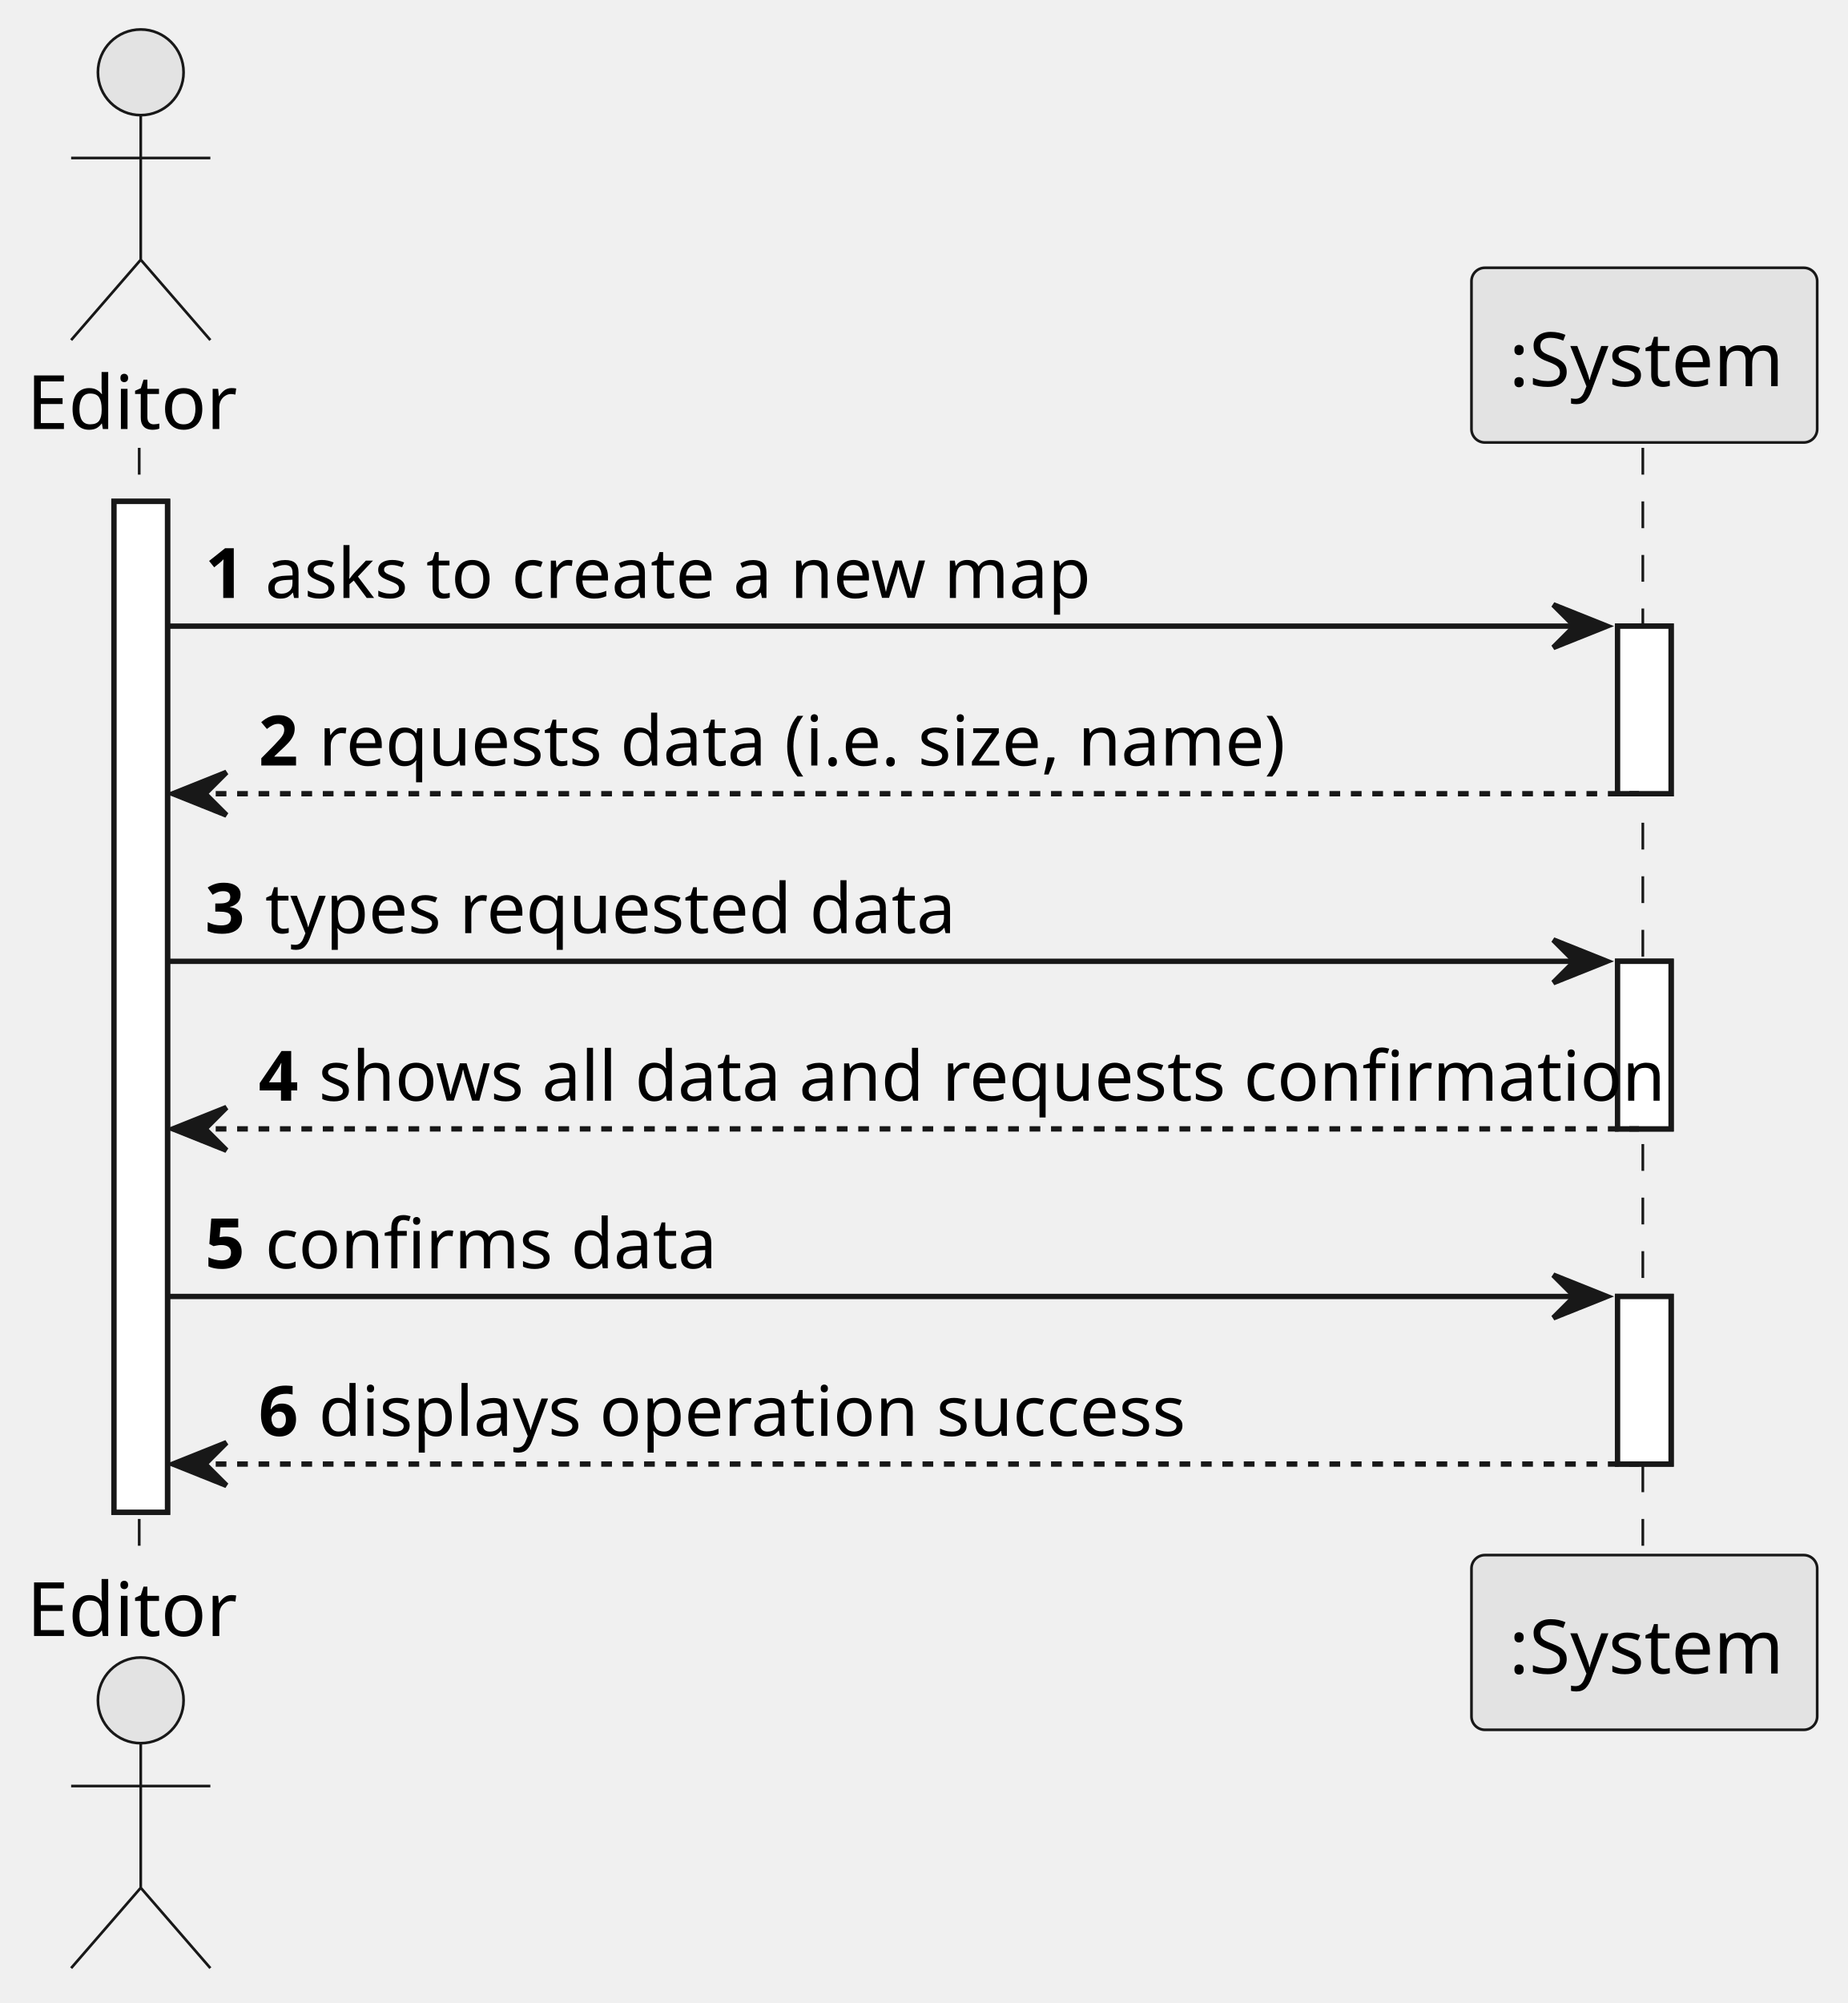
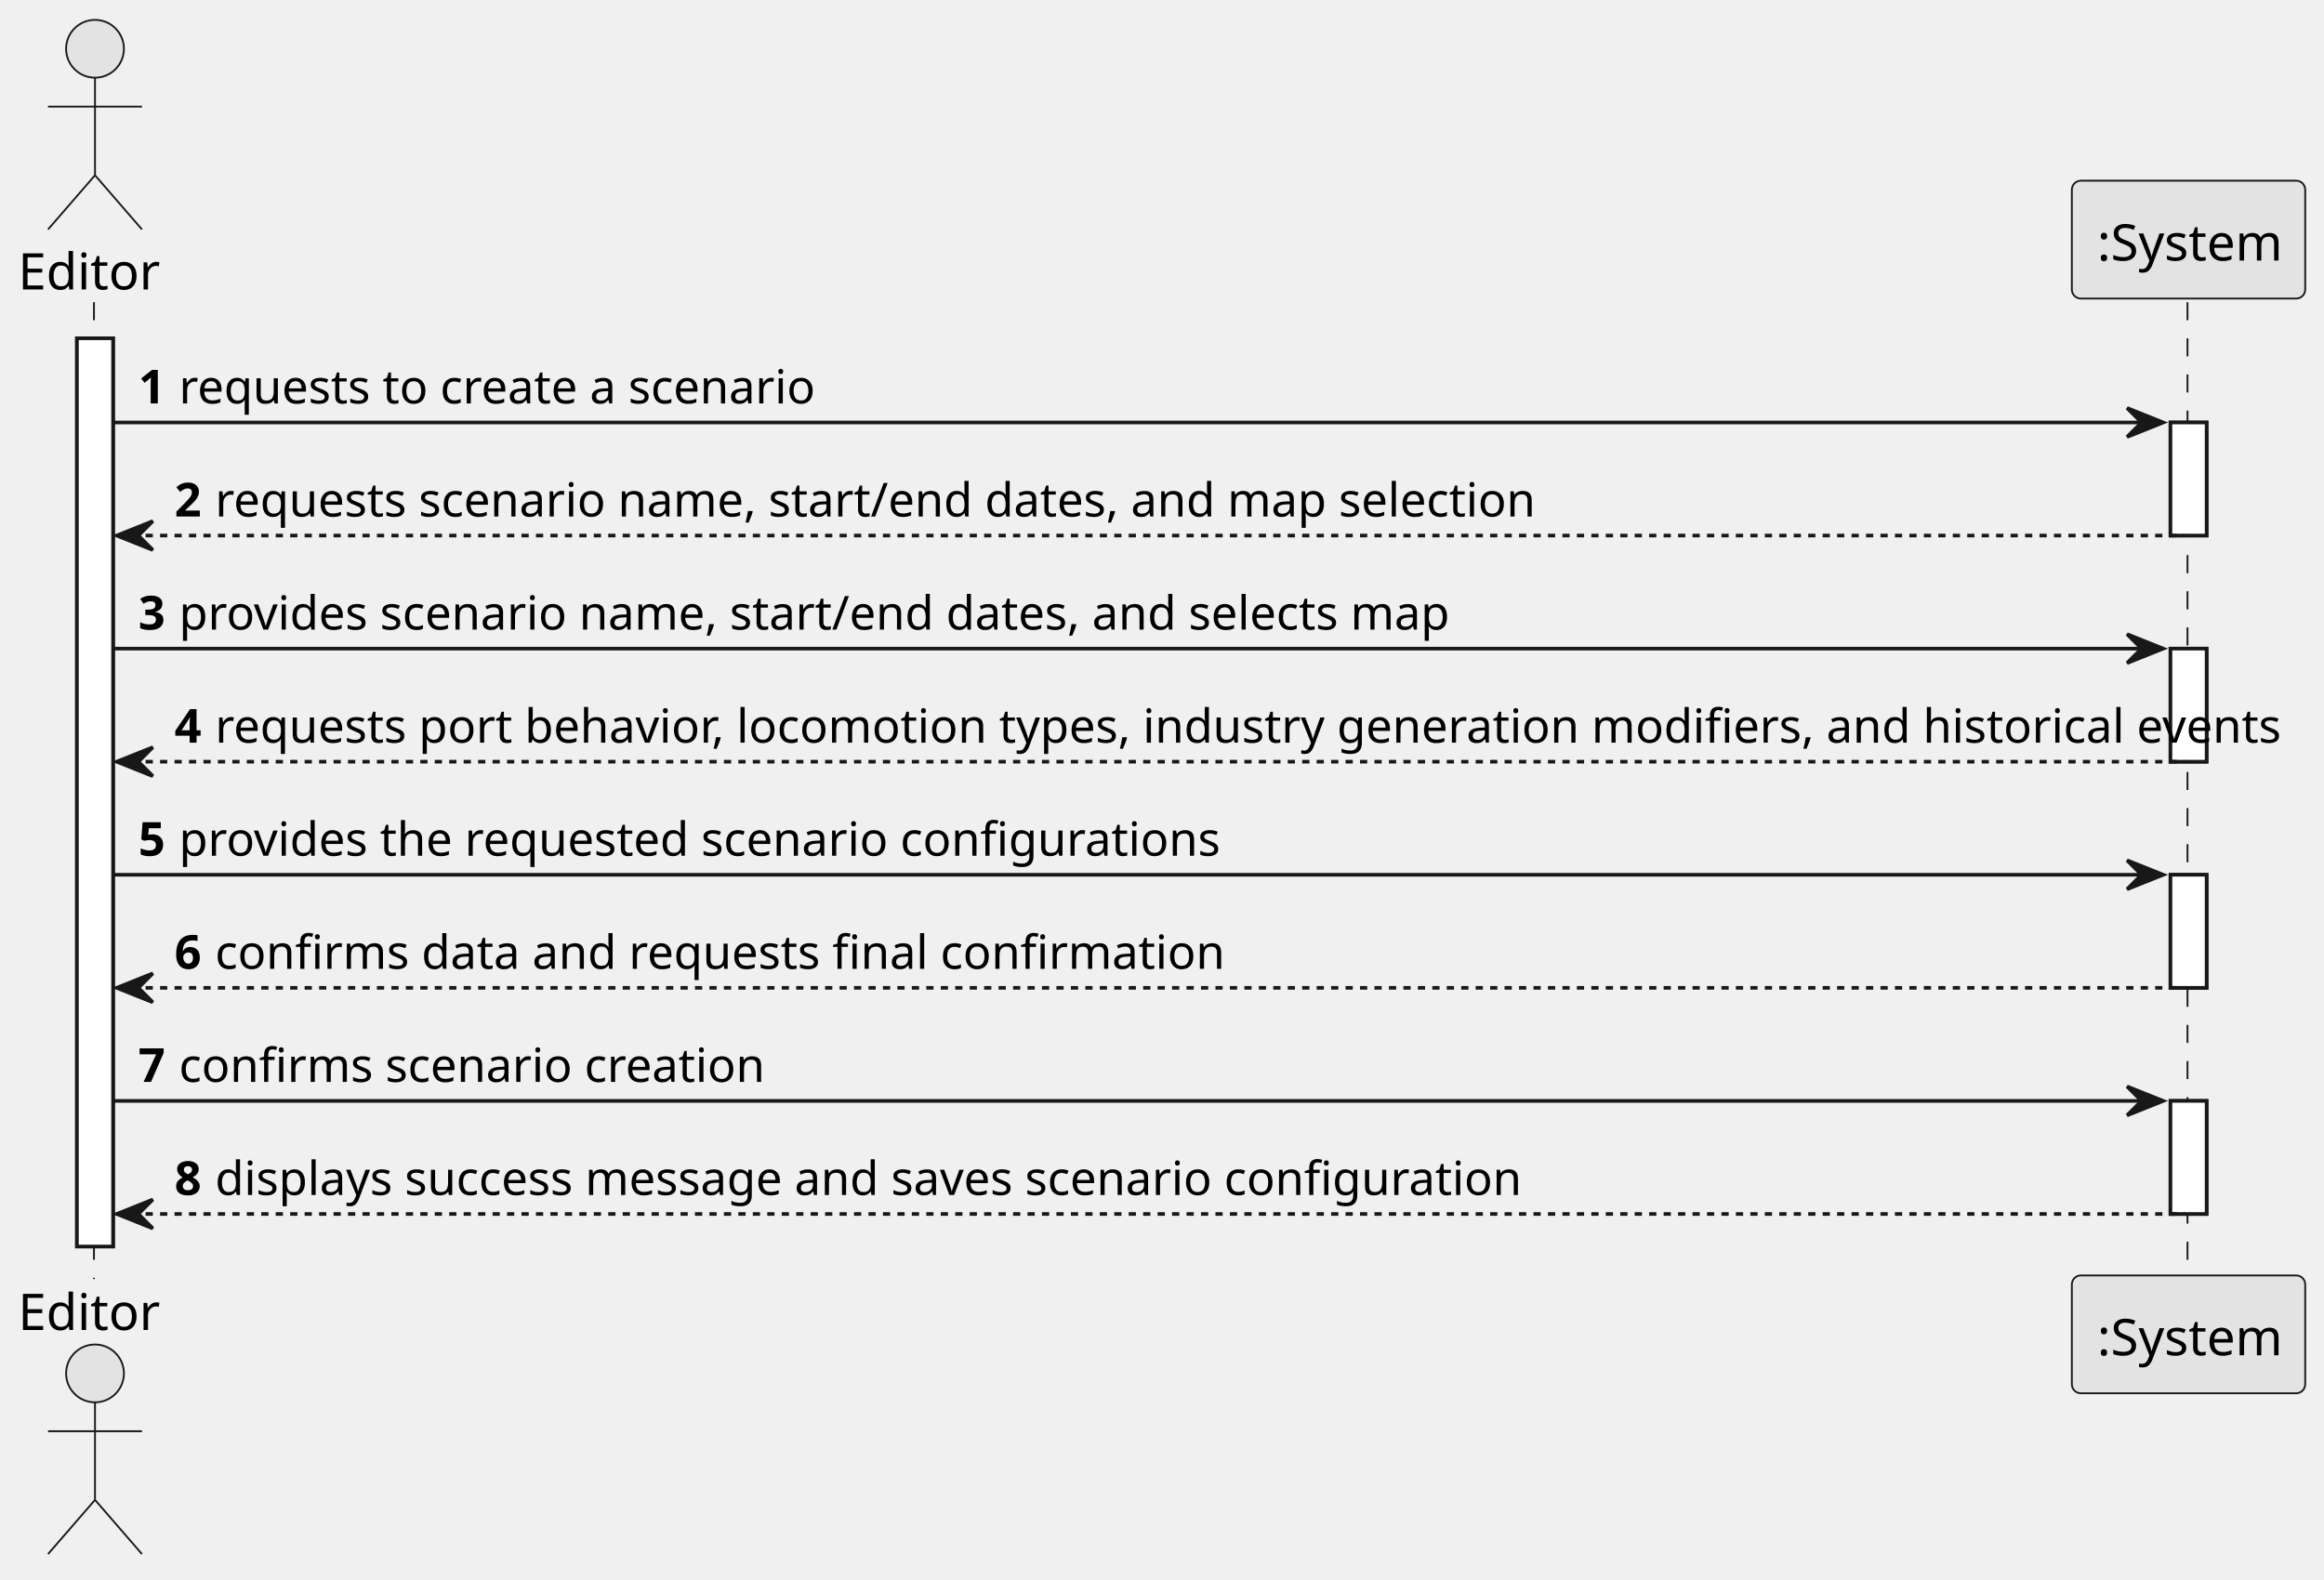
- <svg xmlns="http://www.w3.org/2000/svg" contentStyleType="text/css" height="374px" preserveAspectRatio="none" style="width:345px;height:374px;background:#FFFFFF;" version="1.1" viewBox="0 0 345 374" width="345px" zoomAndPan="magnify">
+ <svg xmlns="http://www.w3.org/2000/svg" contentStyleType="text/css" height="437px" preserveAspectRatio="none" style="width:643px;height:437px;background:#FFFFFF;" version="1.1" viewBox="0 0 643 437" width="643px" zoomAndPan="magnify">
  <defs />
  <g>
-     <rect fill="#FFFFFF" height="188.746" style="stroke:#181818;stroke-width:1.0;" width="10" x="21.286" y="93.621" />
-     <rect fill="#FFFFFF" height="31.291" style="stroke:#181818;stroke-width:1.0;" width="10" x="302.09" y="116.912" />
-     <rect fill="#FFFFFF" height="31.291" style="stroke:#181818;stroke-width:1.0;" width="10" x="302.09" y="179.494" />
-     <rect fill="#FFFFFF" height="31.291" style="stroke:#181818;stroke-width:1.0;" width="10" x="302.09" y="242.076" />
-     <line style="stroke:#181818;stroke-width:0.5;stroke-dasharray:5.0,5.0;" x1="26" x2="26" y1="83.621" y2="291.367" />
-     <line style="stroke:#181818;stroke-width:0.5;stroke-dasharray:5.0,5.0;" x1="306.808" x2="306.808" y1="83.621" y2="291.367" />
+     <rect fill="#FFFFFF" height="251.328" style="stroke:#181818;stroke-width:1.0;" width="10" x="21.286" y="93.621" />
+     <rect fill="#FFFFFF" height="31.291" style="stroke:#181818;stroke-width:1.0;" width="10" x="600.519" y="116.912" />
+     <rect fill="#FFFFFF" height="31.291" style="stroke:#181818;stroke-width:1.0;" width="10" x="600.519" y="179.494" />
+     <rect fill="#FFFFFF" height="31.291" style="stroke:#181818;stroke-width:1.0;" width="10" x="600.519" y="242.076" />
+     <rect fill="#FFFFFF" height="31.291" style="stroke:#181818;stroke-width:1.0;" width="10" x="600.519" y="304.658" />
+     <line style="stroke:#181818;stroke-width:0.5;stroke-dasharray:5.0,5.0;" x1="26" x2="26" y1="83.621" y2="353.949" />
+     <line style="stroke:#181818;stroke-width:0.5;stroke-dasharray:5.0,5.0;" x1="605.236" x2="605.236" y1="83.621" y2="353.949" />
    <text fill="#000000" font-family="sans-serif" font-size="14" lengthAdjust="spacing" textLength="36.572" x="5" y="80.107">Editor</text>
    <ellipse cx="26.286" cy="13.5" fill="#E3E3E3" rx="8" ry="8" style="stroke:#181818;stroke-width:0.5;" />
    <path d="M26.286,21.5 L26.286,48.5 M13.286,29.5 L39.286,29.5 M26.286,48.5 L13.286,63.5 M26.286,48.5 L39.286,63.5 " fill="none" style="stroke:#181818;stroke-width:0.5;" />
-     <text fill="#000000" font-family="sans-serif" font-size="14" lengthAdjust="spacing" textLength="36.572" x="5" y="305.475">Editor</text>
-     <ellipse cx="26.286" cy="317.488" fill="#E3E3E3" rx="8" ry="8" style="stroke:#181818;stroke-width:0.5;" />
-     <path d="M26.286,325.488 L26.286,352.488 M13.286,333.488 L39.286,333.488 M26.286,352.488 L13.286,367.488 M26.286,352.488 L39.286,367.488 " fill="none" style="stroke:#181818;stroke-width:0.5;" />
-     <rect fill="#E3E3E3" height="32.621" rx="2.5" ry="2.5" style="stroke:#181818;stroke-width:0.5;" width="64.565" x="274.808" y="50" />
-     <text fill="#000000" font-family="sans-serif" font-size="14" lengthAdjust="spacing" textLength="50.565" x="281.808" y="72.107">:System</text>
-     <rect fill="#E3E3E3" height="32.621" rx="2.5" ry="2.5" style="stroke:#181818;stroke-width:0.5;" width="64.565" x="274.808" y="290.367" />
-     <text fill="#000000" font-family="sans-serif" font-size="14" lengthAdjust="spacing" textLength="50.565" x="281.808" y="312.475">:System</text>
-     <rect fill="#FFFFFF" height="188.746" style="stroke:#181818;stroke-width:1.0;" width="10" x="21.286" y="93.621" />
-     <rect fill="#FFFFFF" height="31.291" style="stroke:#181818;stroke-width:1.0;" width="10" x="302.09" y="116.912" />
-     <rect fill="#FFFFFF" height="31.291" style="stroke:#181818;stroke-width:1.0;" width="10" x="302.09" y="179.494" />
-     <rect fill="#FFFFFF" height="31.291" style="stroke:#181818;stroke-width:1.0;" width="10" x="302.09" y="242.076" />
-     <polygon fill="#181818" points="290.09,112.912,300.09,116.912,290.09,120.912,294.09,116.912" style="stroke:#181818;stroke-width:1.0;" />
-     <line style="stroke:#181818;stroke-width:1.0;" x1="31.286" x2="296.09" y1="116.912" y2="116.912" />
+     <text fill="#000000" font-family="sans-serif" font-size="14" lengthAdjust="spacing" textLength="36.572" x="5" y="368.057">Editor</text>
+     <ellipse cx="26.286" cy="380.07" fill="#E3E3E3" rx="8" ry="8" style="stroke:#181818;stroke-width:0.5;" />
+     <path d="M26.286,388.07 L26.286,415.07 M13.286,396.07 L39.286,396.07 M26.286,415.07 L13.286,430.07 M26.286,415.07 L39.286,430.07 " fill="none" style="stroke:#181818;stroke-width:0.5;" />
+     <rect fill="#E3E3E3" height="32.621" rx="2.5" ry="2.5" style="stroke:#181818;stroke-width:0.5;" width="64.565" x="573.236" y="50" />
+     <text fill="#000000" font-family="sans-serif" font-size="14" lengthAdjust="spacing" textLength="50.565" x="580.236" y="72.107">:System</text>
+     <rect fill="#E3E3E3" height="32.621" rx="2.5" ry="2.5" style="stroke:#181818;stroke-width:0.5;" width="64.565" x="573.236" y="352.949" />
+     <text fill="#000000" font-family="sans-serif" font-size="14" lengthAdjust="spacing" textLength="50.565" x="580.236" y="375.057">:System</text>
+     <rect fill="#FFFFFF" height="251.328" style="stroke:#181818;stroke-width:1.0;" width="10" x="21.286" y="93.621" />
+     <rect fill="#FFFFFF" height="31.291" style="stroke:#181818;stroke-width:1.0;" width="10" x="600.519" y="116.912" />
+     <rect fill="#FFFFFF" height="31.291" style="stroke:#181818;stroke-width:1.0;" width="10" x="600.519" y="179.494" />
+     <rect fill="#FFFFFF" height="31.291" style="stroke:#181818;stroke-width:1.0;" width="10" x="600.519" y="242.076" />
+     <rect fill="#FFFFFF" height="31.291" style="stroke:#181818;stroke-width:1.0;" width="10" x="600.519" y="304.658" />
+     <polygon fill="#181818" points="588.519,112.912,598.519,116.912,588.519,120.912,592.519,116.912" style="stroke:#181818;stroke-width:1.0;" />
+     <line style="stroke:#181818;stroke-width:1.0;" x1="31.286" x2="594.519" y1="116.912" y2="116.912" />
    <text fill="#000000" font-family="sans-serif" font-size="13" font-weight="bold" lengthAdjust="spacing" textLength="7.23" x="38.286" y="111.649">1</text>
-     <text fill="#000000" font-family="sans-serif" font-size="13" lengthAdjust="spacing" textLength="148.129" x="49.516" y="111.649">asks to create a new map</text>
+     <text fill="#000000" font-family="sans-serif" font-size="13" lengthAdjust="spacing" textLength="167.648" x="49.516" y="111.649">requests to create a scenario</text>
    <polygon fill="#181818" points="42.286,144.203,32.286,148.203,42.286,152.203,38.286,148.203" style="stroke:#181818;stroke-width:1.0;" />
-     <line style="stroke:#181818;stroke-width:1.0;stroke-dasharray:2.0,2.0;" x1="36.286" x2="306.09" y1="148.203" y2="148.203" />
+     <line style="stroke:#181818;stroke-width:1.0;stroke-dasharray:2.0,2.0;" x1="36.286" x2="604.519" y1="148.203" y2="148.203" />
    <text fill="#000000" font-family="sans-serif" font-size="13" font-weight="bold" lengthAdjust="spacing" textLength="7.23" x="48.286" y="142.94">2</text>
-     <text fill="#000000" font-family="sans-serif" font-size="13" lengthAdjust="spacing" textLength="174.859" x="59.516" y="142.94">requests data (i.e. size, name)</text>
-     <polygon fill="#181818" points="290.09,175.494,300.09,179.494,290.09,183.494,294.09,179.494" style="stroke:#181818;stroke-width:1.0;" />
-     <line style="stroke:#181818;stroke-width:1.0;" x1="31.286" x2="296.09" y1="179.494" y2="179.494" />
+     <text fill="#000000" font-family="sans-serif" font-size="13" lengthAdjust="spacing" textLength="344.697" x="59.516" y="142.94">requests scenario name, start/end dates, and map selection</text>
+     <polygon fill="#181818" points="588.519,175.494,598.519,179.494,588.519,183.494,592.519,179.494" style="stroke:#181818;stroke-width:1.0;" />
+     <line style="stroke:#181818;stroke-width:1.0;" x1="31.286" x2="594.519" y1="179.494" y2="179.494" />
    <text fill="#000000" font-family="sans-serif" font-size="13" font-weight="bold" lengthAdjust="spacing" textLength="7.23" x="38.286" y="174.231">3</text>
-     <text fill="#000000" font-family="sans-serif" font-size="13" lengthAdjust="spacing" textLength="121.418" x="49.516" y="174.231">types requested data</text>
+     <text fill="#000000" font-family="sans-serif" font-size="13" lengthAdjust="spacing" textLength="333.125" x="49.516" y="174.231">provides scenario name, start/end dates, and selects map</text>
    <polygon fill="#181818" points="42.286,206.785,32.286,210.785,42.286,214.785,38.286,210.785" style="stroke:#181818;stroke-width:1.0;" />
-     <line style="stroke:#181818;stroke-width:1.0;stroke-dasharray:2.0,2.0;" x1="36.286" x2="306.09" y1="210.785" y2="210.785" />
+     <line style="stroke:#181818;stroke-width:1.0;stroke-dasharray:2.0,2.0;" x1="36.286" x2="604.519" y1="210.785" y2="210.785" />
    <text fill="#000000" font-family="sans-serif" font-size="13" font-weight="bold" lengthAdjust="spacing" textLength="7.23" x="48.286" y="205.523">4</text>
-     <text fill="#000000" font-family="sans-serif" font-size="13" lengthAdjust="spacing" textLength="235.574" x="59.516" y="205.523">shows all data and requests confirmation</text>
-     <polygon fill="#181818" points="290.09,238.076,300.09,242.076,290.09,246.076,294.09,242.076" style="stroke:#181818;stroke-width:1.0;" />
-     <line style="stroke:#181818;stroke-width:1.0;" x1="31.286" x2="296.09" y1="242.076" y2="242.076" />
+     <text fill="#000000" font-family="sans-serif" font-size="13" lengthAdjust="spacing" textLength="534.003" x="59.516" y="205.523">requests port behavior, locomotion types, industry generation modifiers, and historical events</text>
+     <polygon fill="#181818" points="588.519,238.076,598.519,242.076,588.519,246.076,592.519,242.076" style="stroke:#181818;stroke-width:1.0;" />
+     <line style="stroke:#181818;stroke-width:1.0;" x1="31.286" x2="594.519" y1="242.076" y2="242.076" />
    <text fill="#000000" font-family="sans-serif" font-size="13" font-weight="bold" lengthAdjust="spacing" textLength="7.23" x="38.286" y="236.814">5</text>
-     <text fill="#000000" font-family="sans-serif" font-size="13" lengthAdjust="spacing" textLength="78.032" x="49.516" y="236.814">confirms data</text>
+     <text fill="#000000" font-family="sans-serif" font-size="13" lengthAdjust="spacing" textLength="269.553" x="49.516" y="236.814">provides the requested scenario configurations</text>
    <polygon fill="#181818" points="42.286,269.367,32.286,273.367,42.286,277.367,38.286,273.367" style="stroke:#181818;stroke-width:1.0;" />
-     <line style="stroke:#181818;stroke-width:1.0;stroke-dasharray:2.0,2.0;" x1="36.286" x2="306.09" y1="273.367" y2="273.367" />
+     <line style="stroke:#181818;stroke-width:1.0;stroke-dasharray:2.0,2.0;" x1="36.286" x2="604.519" y1="273.367" y2="273.367" />
    <text fill="#000000" font-family="sans-serif" font-size="13" font-weight="bold" lengthAdjust="spacing" textLength="7.23" x="48.286" y="268.104">6</text>
-     <text fill="#000000" font-family="sans-serif" font-size="13" lengthAdjust="spacing" textLength="155.359" x="59.516" y="268.104">displays operation success</text>
+     <text fill="#000000" font-family="sans-serif" font-size="13" lengthAdjust="spacing" textLength="258.686" x="59.516" y="268.104">confirms data and requests final confirmation</text>
+     <polygon fill="#181818" points="588.519,300.658,598.519,304.658,588.519,308.658,592.519,304.658" style="stroke:#181818;stroke-width:1.0;" />
+     <line style="stroke:#181818;stroke-width:1.0;" x1="31.286" x2="594.519" y1="304.658" y2="304.658" />
+     <text fill="#000000" font-family="sans-serif" font-size="13" font-weight="bold" lengthAdjust="spacing" textLength="7.23" x="38.286" y="299.396">7</text>
+     <text fill="#000000" font-family="sans-serif" font-size="13" lengthAdjust="spacing" textLength="151.728" x="49.516" y="299.396">confirms scenario creation</text>
+     <polygon fill="#181818" points="42.286,331.949,32.286,335.949,42.286,339.949,38.286,335.949" style="stroke:#181818;stroke-width:1.0;" />
+     <line style="stroke:#181818;stroke-width:1.0;stroke-dasharray:2.0,2.0;" x1="36.286" x2="604.519" y1="335.949" y2="335.949" />
+     <text fill="#000000" font-family="sans-serif" font-size="13" font-weight="bold" lengthAdjust="spacing" textLength="7.23" x="48.286" y="330.687">8</text>
+     <text fill="#000000" font-family="sans-serif" font-size="13" lengthAdjust="spacing" textLength="347.572" x="59.516" y="330.687">displays success message and saves scenario configuration</text>
  </g>
</svg>
